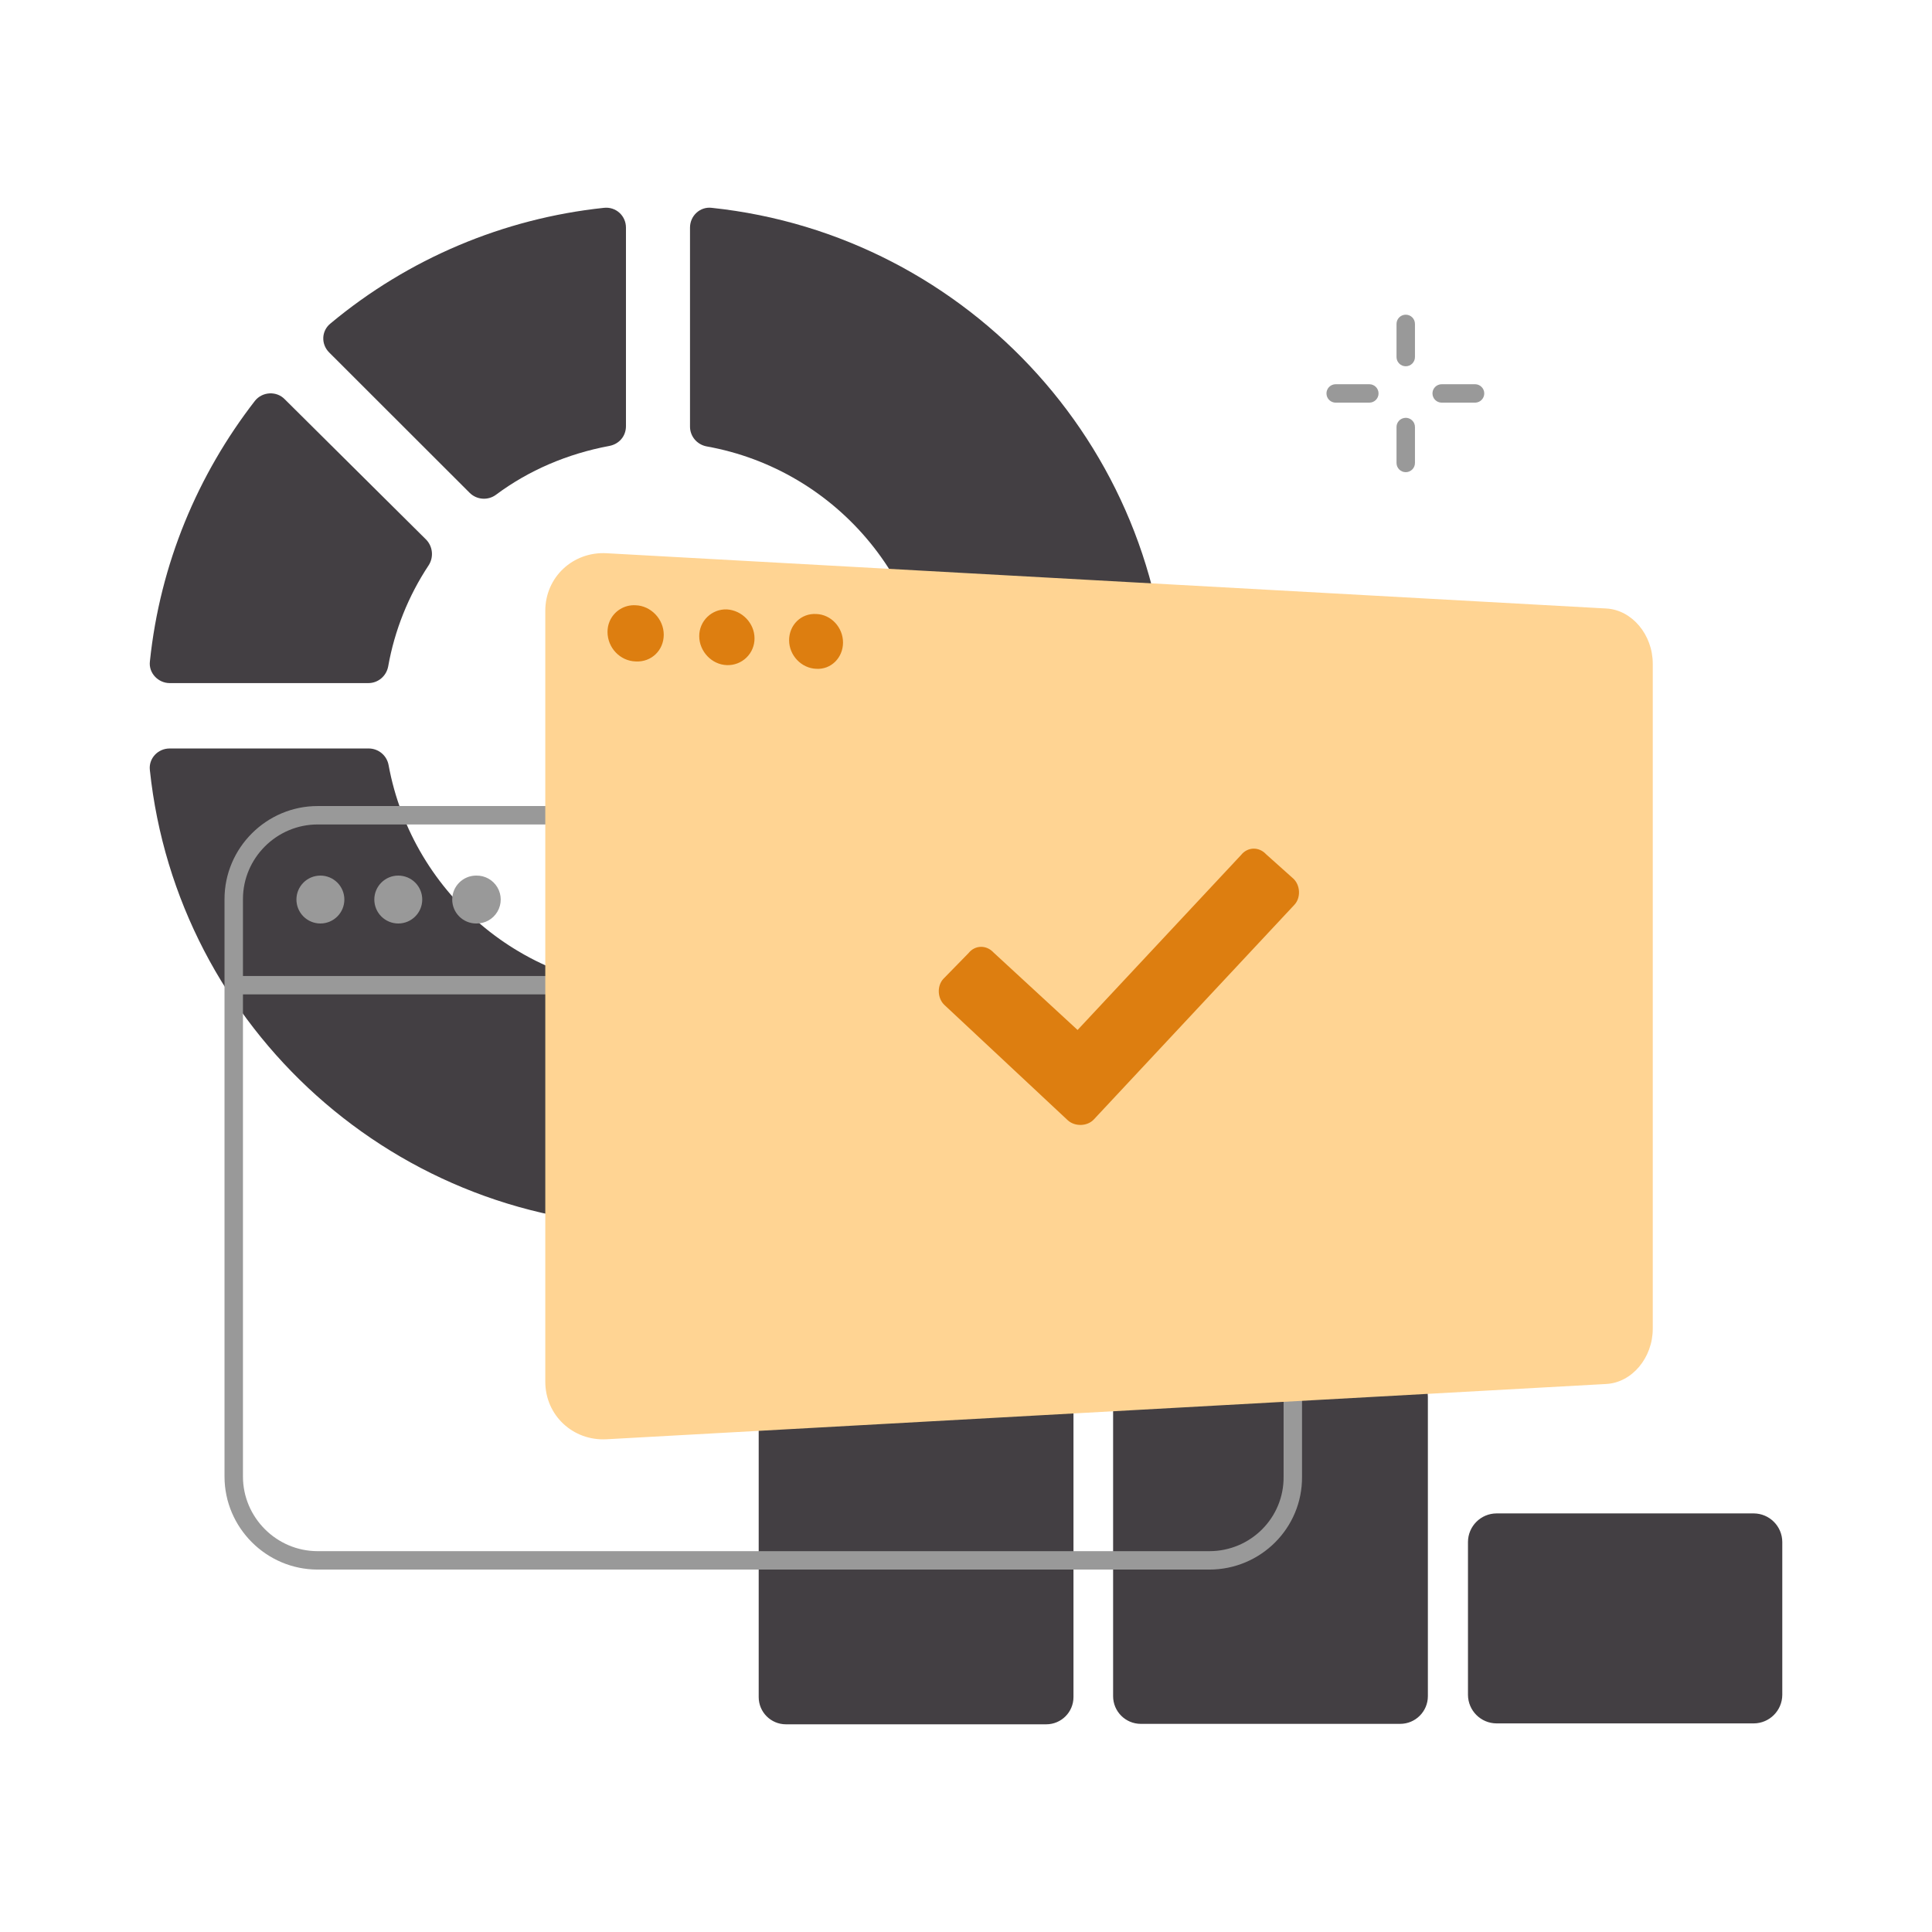
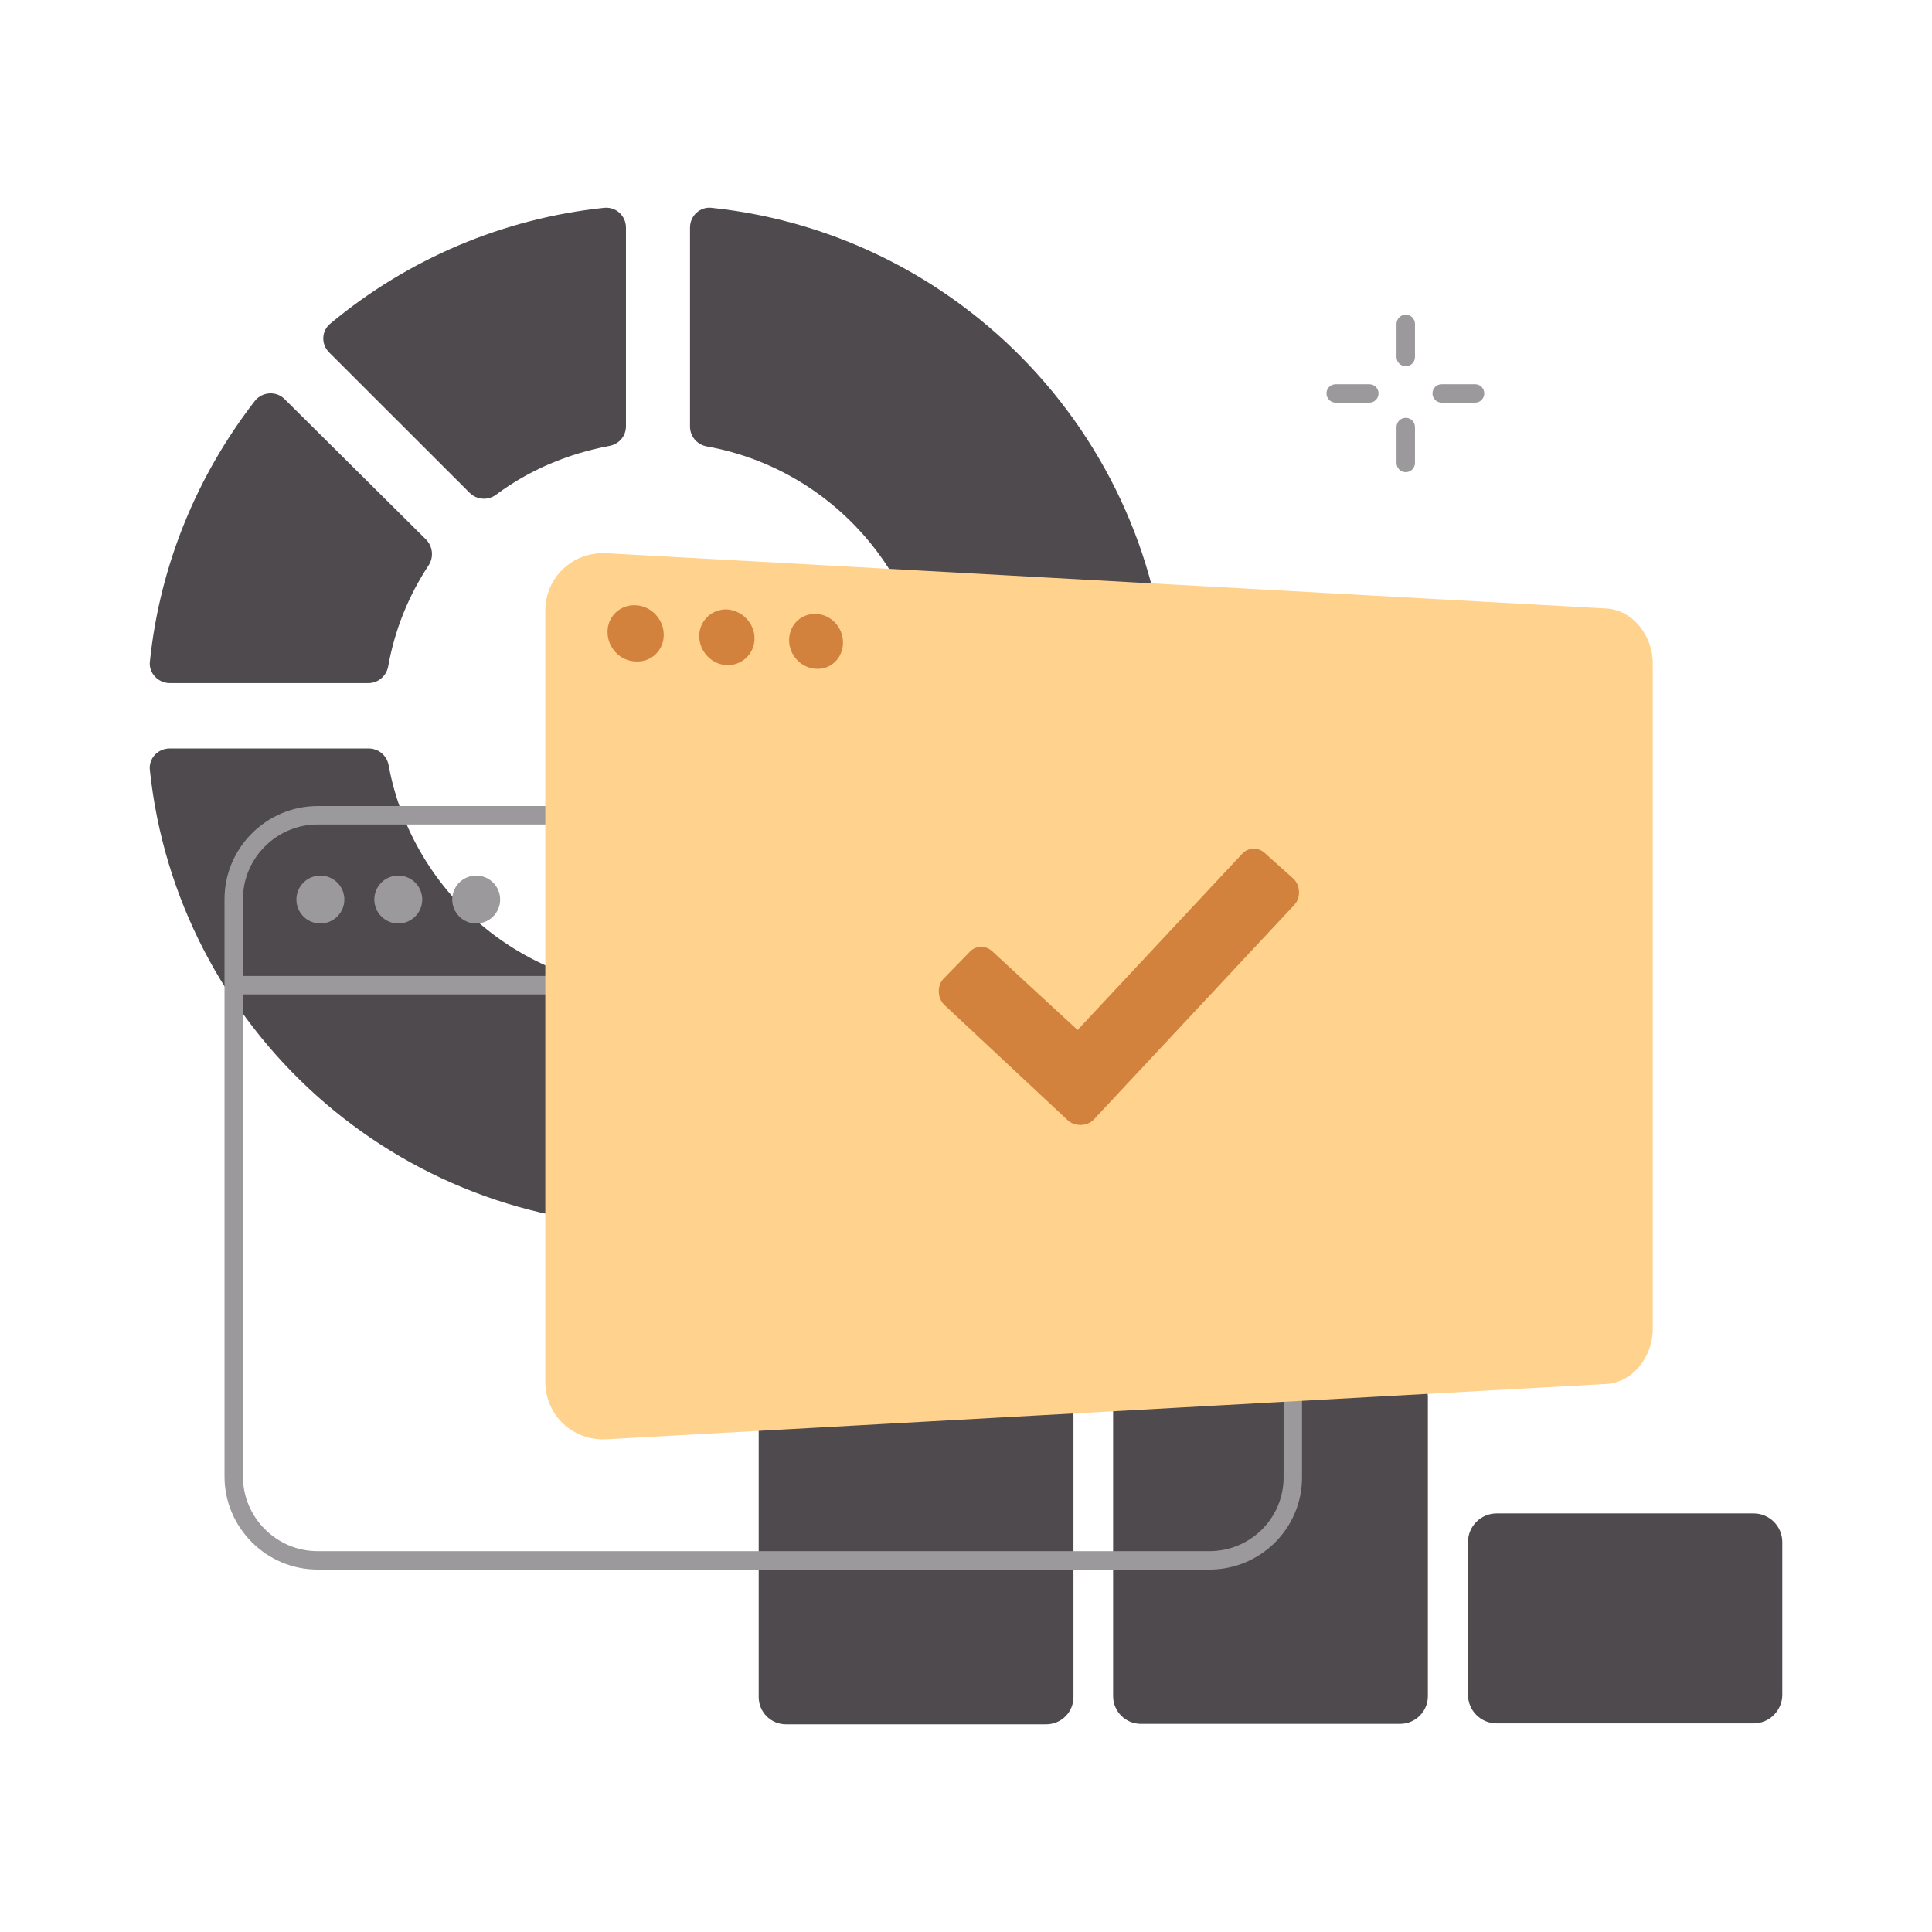
<svg xmlns="http://www.w3.org/2000/svg" width="400" height="400" fill="none" viewBox="0 0 400 400">
-   <path fill="#433F43" d="M142.858 47.132v41.19c0 2.002 1.432 3.717 3.435 4.1 27.195 4.862 47.613 29.077 46.56 57.872-1.048 29.461-25.094 53.392-54.483 54.535-28.815 1.05-52.955-19.355-57.919-46.432a4.18 4.18 0 0 0-1.431-2.457 4.2 4.2 0 0 0-2.673-.976H35.133c-2.48 0-4.39 2.099-4.105 4.48 5.633 53.394 51.05 94.869 106.108 94.391 57.441-.475 104.29-47.385 104.768-104.781.476-55.013-41.127-100.395-94.563-106.026-2.385-.285-4.483 1.626-4.483 4.104" />
-   <path fill="#433F43" fill-rule="evenodd" d="m68.149 72.971 29.104 29.079a4.196 4.196 0 0 0 5.439.382c6.775-5.054 14.788-8.485 23.472-10.108 2.004-.38 3.435-2.003 3.435-4.1V47.133c0-2.478-2.1-4.386-4.58-4.101a105.8 105.8 0 0 0-56.583 23.93c-1.908 1.528-2.004 4.295-.288 6.008zM52.786 82.983c-11.83 15.256-19.654 33.749-21.752 53.966-.29 2.383 1.714 4.479 4.102 4.479H76.26c2.004 0 3.72-1.43 4.105-3.432a55.5 55.5 0 0 1 8.394-20.974 4.31 4.31 0 0 0-.475-5.245L58.989 82.696c-1.717-1.81-4.674-1.621-6.203.287M162.71 239.25h53.911c3.054 0 5.533 2.477 5.63 5.625v106.499a5.636 5.636 0 0 1-5.63 5.626H162.71a5.64 5.64 0 0 1-5.63-5.626V244.875a5.64 5.64 0 0 1 5.63-5.625m127.192 44.241h-53.718a5.74 5.74 0 0 0-5.727 5.72v61.975a5.736 5.736 0 0 0 5.724 5.72h53.721a5.736 5.736 0 0 0 5.724-5.72v-61.975a5.736 5.736 0 0 0-5.724-5.72m19.942 29.844h53.244a5.945 5.945 0 0 1 5.915 5.911v31.655a5.943 5.943 0 0 1-5.915 5.911h-53.244a5.945 5.945 0 0 1-5.915-5.911v-31.655a5.945 5.945 0 0 1 5.915-5.911" clip-rule="evenodd" />
-   <path fill="#999" fill-rule="evenodd" d="M65.76 170.696c-8.489 0-15.459 6.965-15.459 15.447v119.562c0 8.482 6.97 15.446 15.457 15.446h184.635c8.498 0 15.446-6.875 15.362-15.427V186.145c0-8.484-6.97-15.449-15.457-15.449H65.758zm184.633 154.267H65.76c-10.599 0-19.276-8.67-19.276-19.258v-119.56c0-10.59 8.68-19.261 19.276-19.261h184.538c10.594 0 19.274 8.671 19.274 19.259v119.552c.101 10.704-8.595 19.268-19.179 19.268" clip-rule="evenodd" />
-   <path fill="#999" d="M66.334 191.199a4.964 4.964 0 0 0 4.963-4.959 4.956 4.956 0 0 0-4.963-4.958 4.96 4.96 0 0 0-4.961 4.957c0 1.315.523 2.576 1.453 3.506a4.97 4.97 0 0 0 3.508 1.454m16.125 0a4.964 4.964 0 0 0 4.963-4.959 4.957 4.957 0 0 0-4.963-4.958 4.96 4.96 0 0 0-4.961 4.957c0 1.315.523 2.576 1.453 3.506a4.97 4.97 0 0 0 3.508 1.454m16.128 0a4.96 4.96 0 1 0 0-9.917 4.96 4.96 0 0 0-4.962 4.957 4.97 4.97 0 0 0 4.961 4.96" />
-   <path fill="#999" fill-rule="evenodd" d="M46.772 203.971a1.904 1.904 0 0 1 1.907-1.906h218.413a1.906 1.906 0 1 1 0 3.811H48.682a1.9 1.9 0 0 1-1.763-1.176 1.9 1.9 0 0 1-.147-.729" clip-rule="evenodd" />
-   <path fill="#FFD493" d="m332.548 286.54-206.962 11.443c-6.965.381-12.689-4.958-12.689-11.92V126.457c0-6.96 5.724-12.298 12.689-11.917l206.962 11.442c5.343.284 9.638 5.433 9.638 11.44v137.676c0 6.007-4.295 11.158-9.638 11.442" />
-   <path fill="#DD7E10" d="M226.461 231.776c-1.354 1.447-3.945 1.515-5.418.14l-25.502-23.842c-1.472-1.375-1.579-3.966-.224-5.416l5.2-5.319c1.345-1.687 3.699-1.747 5.181-.135l17.402 16.042 33.861-36.239c1.342-1.684 3.698-1.744 5.178-.135l5.63 5.037c1.473 1.375 1.579 3.966.225 5.416z" />
-   <path fill="#DD7E10" fill-rule="evenodd" d="M137.421 131.414c0 3.243-2.578 5.72-5.821 5.53-3.244-.097-5.82-2.859-5.82-6.104a5.5 5.5 0 0 1 .434-2.191 5.49 5.49 0 0 1 5.384-3.336c3.151.097 5.823 2.859 5.823 6.101m18.795.76a5.5 5.5 0 0 1-1.683 3.985 5.53 5.53 0 0 1-4.041 1.547c-3.148-.096-5.724-2.861-5.724-6.007a5.52 5.52 0 0 1 1.684-3.982 5.5 5.5 0 0 1 4.04-1.547c3.148.19 5.724 2.856 5.724 6.004m12.787 6.294c3.054.191 5.535-2.289 5.535-5.435s-2.481-5.814-5.535-5.91c-3.149-.193-5.628 2.287-5.628 5.435 0 3.146 2.576 5.814 5.628 5.91" clip-rule="evenodd" />
-   <path fill="#999" fill-rule="evenodd" d="M291.045 65.153a1.905 1.905 0 0 1 1.907 1.905v6.866a1.906 1.906 0 0 1-1.908 1.907 1.91 1.91 0 0 1-1.909-1.907v-6.863a1.905 1.905 0 0 1 1.91-1.906zM274.633 81.46a1.9 1.9 0 0 1 1.178-1.764c.232-.096.481-.145.732-.145h6.965a1.905 1.905 0 1 1 0 3.812h-6.965a1.91 1.91 0 0 1-1.765-1.176 1.9 1.9 0 0 1-.145-.73zm21.946 0a1.91 1.91 0 0 1 1.178-1.764 1.9 1.9 0 0 1 .731-.145h6.966a1.907 1.907 0 0 1 0 3.812h-6.966a1.906 1.906 0 0 1-1.909-1.906zm-5.534 5.046a1.91 1.91 0 0 1 1.763 1.178c.096.232.145.48.144.73v7.438a1.906 1.906 0 0 1-1.908 1.907 1.91 1.91 0 0 1-1.909-1.907v-7.437a1.905 1.905 0 0 1 1.179-1.762c.232-.096.48-.147.731-.147" clip-rule="evenodd" />
+   <path fill="#4E4A4E" d="M142.858 47.132v41.19c0 2.002 1.432 3.717 3.435 4.1 27.195 4.862 47.613 29.077 46.56 57.872-1.048 29.461-25.094 53.392-54.483 54.535-28.815 1.05-52.955-19.355-57.919-46.432a4.18 4.18 0 0 0-1.431-2.457 4.2 4.2 0 0 0-2.673-.976H35.133c-2.48 0-4.39 2.099-4.105 4.48 5.633 53.394 51.05 94.869 106.108 94.391 57.441-.475 104.29-47.385 104.768-104.781.476-55.013-41.127-100.395-94.563-106.026-2.385-.285-4.483 1.626-4.483 4.104" />
+   <path fill="#4E4A4E" fill-rule="evenodd" d="m68.149 72.972 29.104 29.079a4.196 4.196 0 0 0 5.439.381c6.775-5.054 14.788-8.484 23.472-10.108 2.004-.379 3.435-2.002 3.435-4.099V47.132c0-2.477-2.1-4.386-4.579-4.1a105.8 105.8 0 0 0-56.584 23.93c-1.907 1.527-2.004 4.294-.287 6.007zM52.786 82.983c-11.83 15.256-19.654 33.75-21.752 53.966-.29 2.384 1.714 4.48 4.102 4.48H76.26c2.004 0 3.72-1.431 4.104-3.433a55.5 55.5 0 0 1 8.394-20.974 4.31 4.31 0 0 0-.475-5.244L58.989 82.696c-1.717-1.81-4.674-1.621-6.203.287M162.71 239.25h53.911c3.054 0 5.533 2.478 5.63 5.626v106.499a5.64 5.64 0 0 1-5.63 5.625H162.71a5.64 5.64 0 0 1-5.63-5.625V244.876a5.64 5.64 0 0 1 5.63-5.626m127.192 44.242h-53.718a5.74 5.74 0 0 0-5.727 5.719v61.975a5.736 5.736 0 0 0 5.725 5.72h53.72a5.74 5.74 0 0 0 5.724-5.72v-61.975a5.74 5.74 0 0 0-5.724-5.719m19.942 29.844h53.244a5.937 5.937 0 0 1 5.915 5.91v31.656a5.94 5.94 0 0 1-5.915 5.91h-53.244a5.94 5.94 0 0 1-5.915-5.91v-31.656a5.94 5.94 0 0 1 5.915-5.91" clip-rule="evenodd" />
+   <path fill="#9C999C" fill-rule="evenodd" d="M65.76 170.696c-8.489 0-15.459 6.965-15.459 15.447v119.562c0 8.482 6.97 15.447 15.457 15.447h184.635c8.498 0 15.446-6.876 15.362-15.428V186.146c0-8.485-6.97-15.45-15.457-15.45H65.758zm184.633 154.267H65.76c-10.599 0-19.276-8.67-19.276-19.258V186.146c0-10.591 8.68-19.261 19.276-19.261h184.538c10.594 0 19.274 8.67 19.274 19.258v119.552c.101 10.704-8.595 19.268-19.179 19.268" clip-rule="evenodd" />
+   <path fill="#9C999C" d="M66.334 191.199a4.965 4.965 0 0 0 4.963-4.959 4.965 4.965 0 0 0-8.47-3.507 4.957 4.957 0 0 0 3.507 8.466m16.125 0a4.965 4.965 0 0 0 4.963-4.959 4.965 4.965 0 0 0-8.47-3.507 4.957 4.957 0 0 0 0 7.011 4.97 4.97 0 0 0 3.507 1.455m16.128 0a4.97 4.97 0 0 0 3.509-1.453 4.954 4.954 0 0 0 0-7.012 4.966 4.966 0 0 0-7.017-.001 4.957 4.957 0 0 0 0 7.011 4.97 4.97 0 0 0 3.508 1.455" />
+   <path fill="#9C999C" fill-rule="evenodd" d="M46.772 203.97a1.904 1.904 0 0 1 1.907-1.906h218.413a1.907 1.907 0 0 1 1.349 3.254 1.9 1.9 0 0 1-1.349.558H48.682a1.9 1.9 0 0 1-1.763-1.176 1.9 1.9 0 0 1-.147-.73" clip-rule="evenodd" />
+   <path fill="#FFD28D" d="m332.549 286.54-206.963 11.443c-6.965.381-12.689-4.958-12.689-11.92V126.457c0-6.96 5.724-12.298 12.689-11.917l206.963 11.442c5.342.284 9.638 5.433 9.638 11.44v137.676c0 6.007-4.296 11.158-9.638 11.442" />
+   <path fill="#D3823D" d="M226.461 231.776c-1.354 1.447-3.945 1.515-5.418.14l-25.502-23.842c-1.472-1.375-1.579-3.966-.224-5.416l5.2-5.32c1.345-1.686 3.699-1.746 5.181-.135l17.402 16.043 33.861-36.239c1.342-1.684 3.698-1.745 5.178-.135l5.63 5.037c1.473 1.375 1.579 3.966.225 5.416z" />
+   <path fill="#D3823D" fill-rule="evenodd" d="M137.421 131.415c0 3.242-2.578 5.72-5.821 5.529-3.244-.097-5.82-2.859-5.82-6.103a5.5 5.5 0 0 1 .434-2.192 5.49 5.49 0 0 1 5.384-3.335c3.151.096 5.823 2.858 5.823 6.101m18.795.76a5.5 5.5 0 0 1-1.683 3.984 5.53 5.53 0 0 1-4.041 1.547c-3.148-.096-5.724-2.861-5.724-6.007a5.52 5.52 0 0 1 1.684-3.982 5.53 5.53 0 0 1 4.04-1.547c3.148.191 5.724 2.856 5.724 6.005m12.787 6.294c3.054.19 5.535-2.29 5.535-5.436s-2.481-5.813-5.535-5.91c-3.149-.193-5.628 2.287-5.628 5.435 0 3.146 2.576 5.814 5.628 5.911" clip-rule="evenodd" />
+   <path fill="#9C999C" fill-rule="evenodd" d="M291.045 65.152a1.905 1.905 0 0 1 1.907 1.906v6.866a1.906 1.906 0 0 1-1.908 1.907 1.91 1.91 0 0 1-1.909-1.907V67.06a1.905 1.905 0 0 1 1.91-1.906zM274.633 81.46a1.895 1.895 0 0 1 1.178-1.764c.232-.095.481-.144.732-.144h6.965a1.905 1.905 0 1 1 0 3.812h-6.965a1.91 1.91 0 0 1-1.91-1.906zm21.946 0a1.907 1.907 0 0 1 1.909-1.908h6.966a1.907 1.907 0 0 1 0 3.812h-6.966a1.905 1.905 0 0 1-1.909-1.906zm-5.534 5.047a1.91 1.91 0 0 1 1.763 1.178c.096.232.145.48.144.73v7.438a1.906 1.906 0 0 1-1.908 1.907 1.91 1.91 0 0 1-1.909-1.907v-7.438a1.905 1.905 0 0 1 1.179-1.761c.232-.096.48-.147.731-.147" clip-rule="evenodd" />
</svg>
